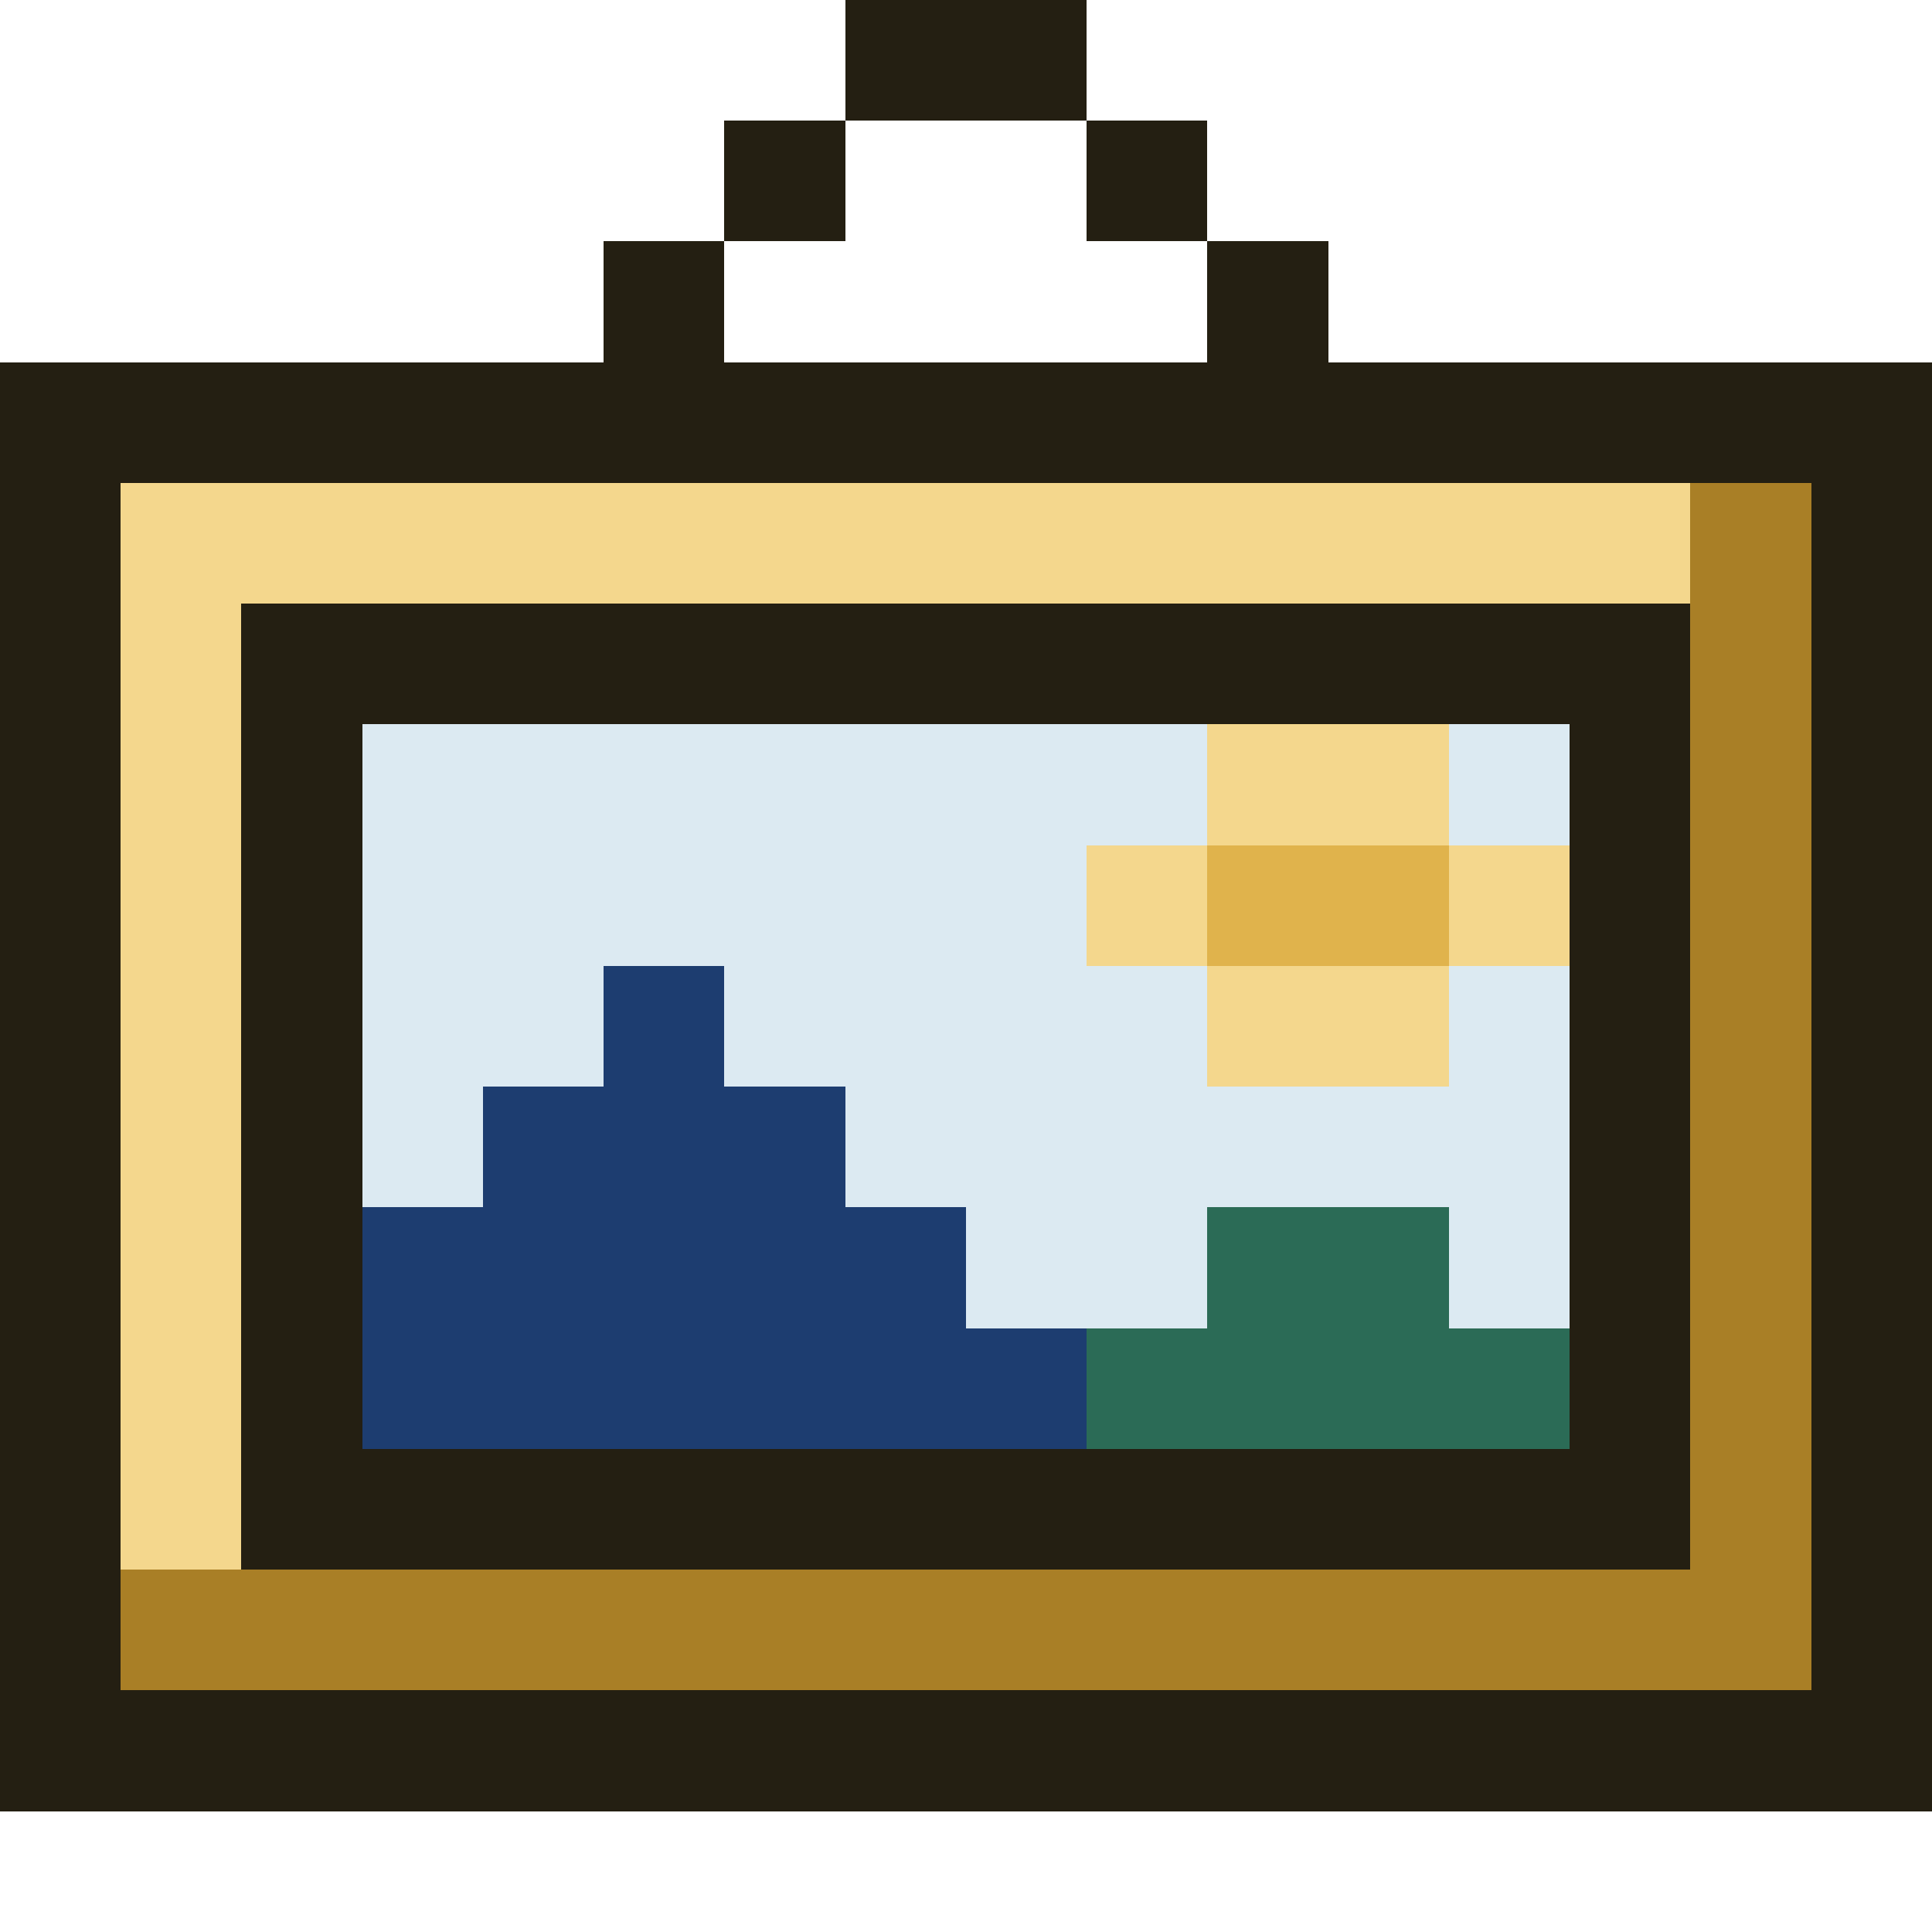
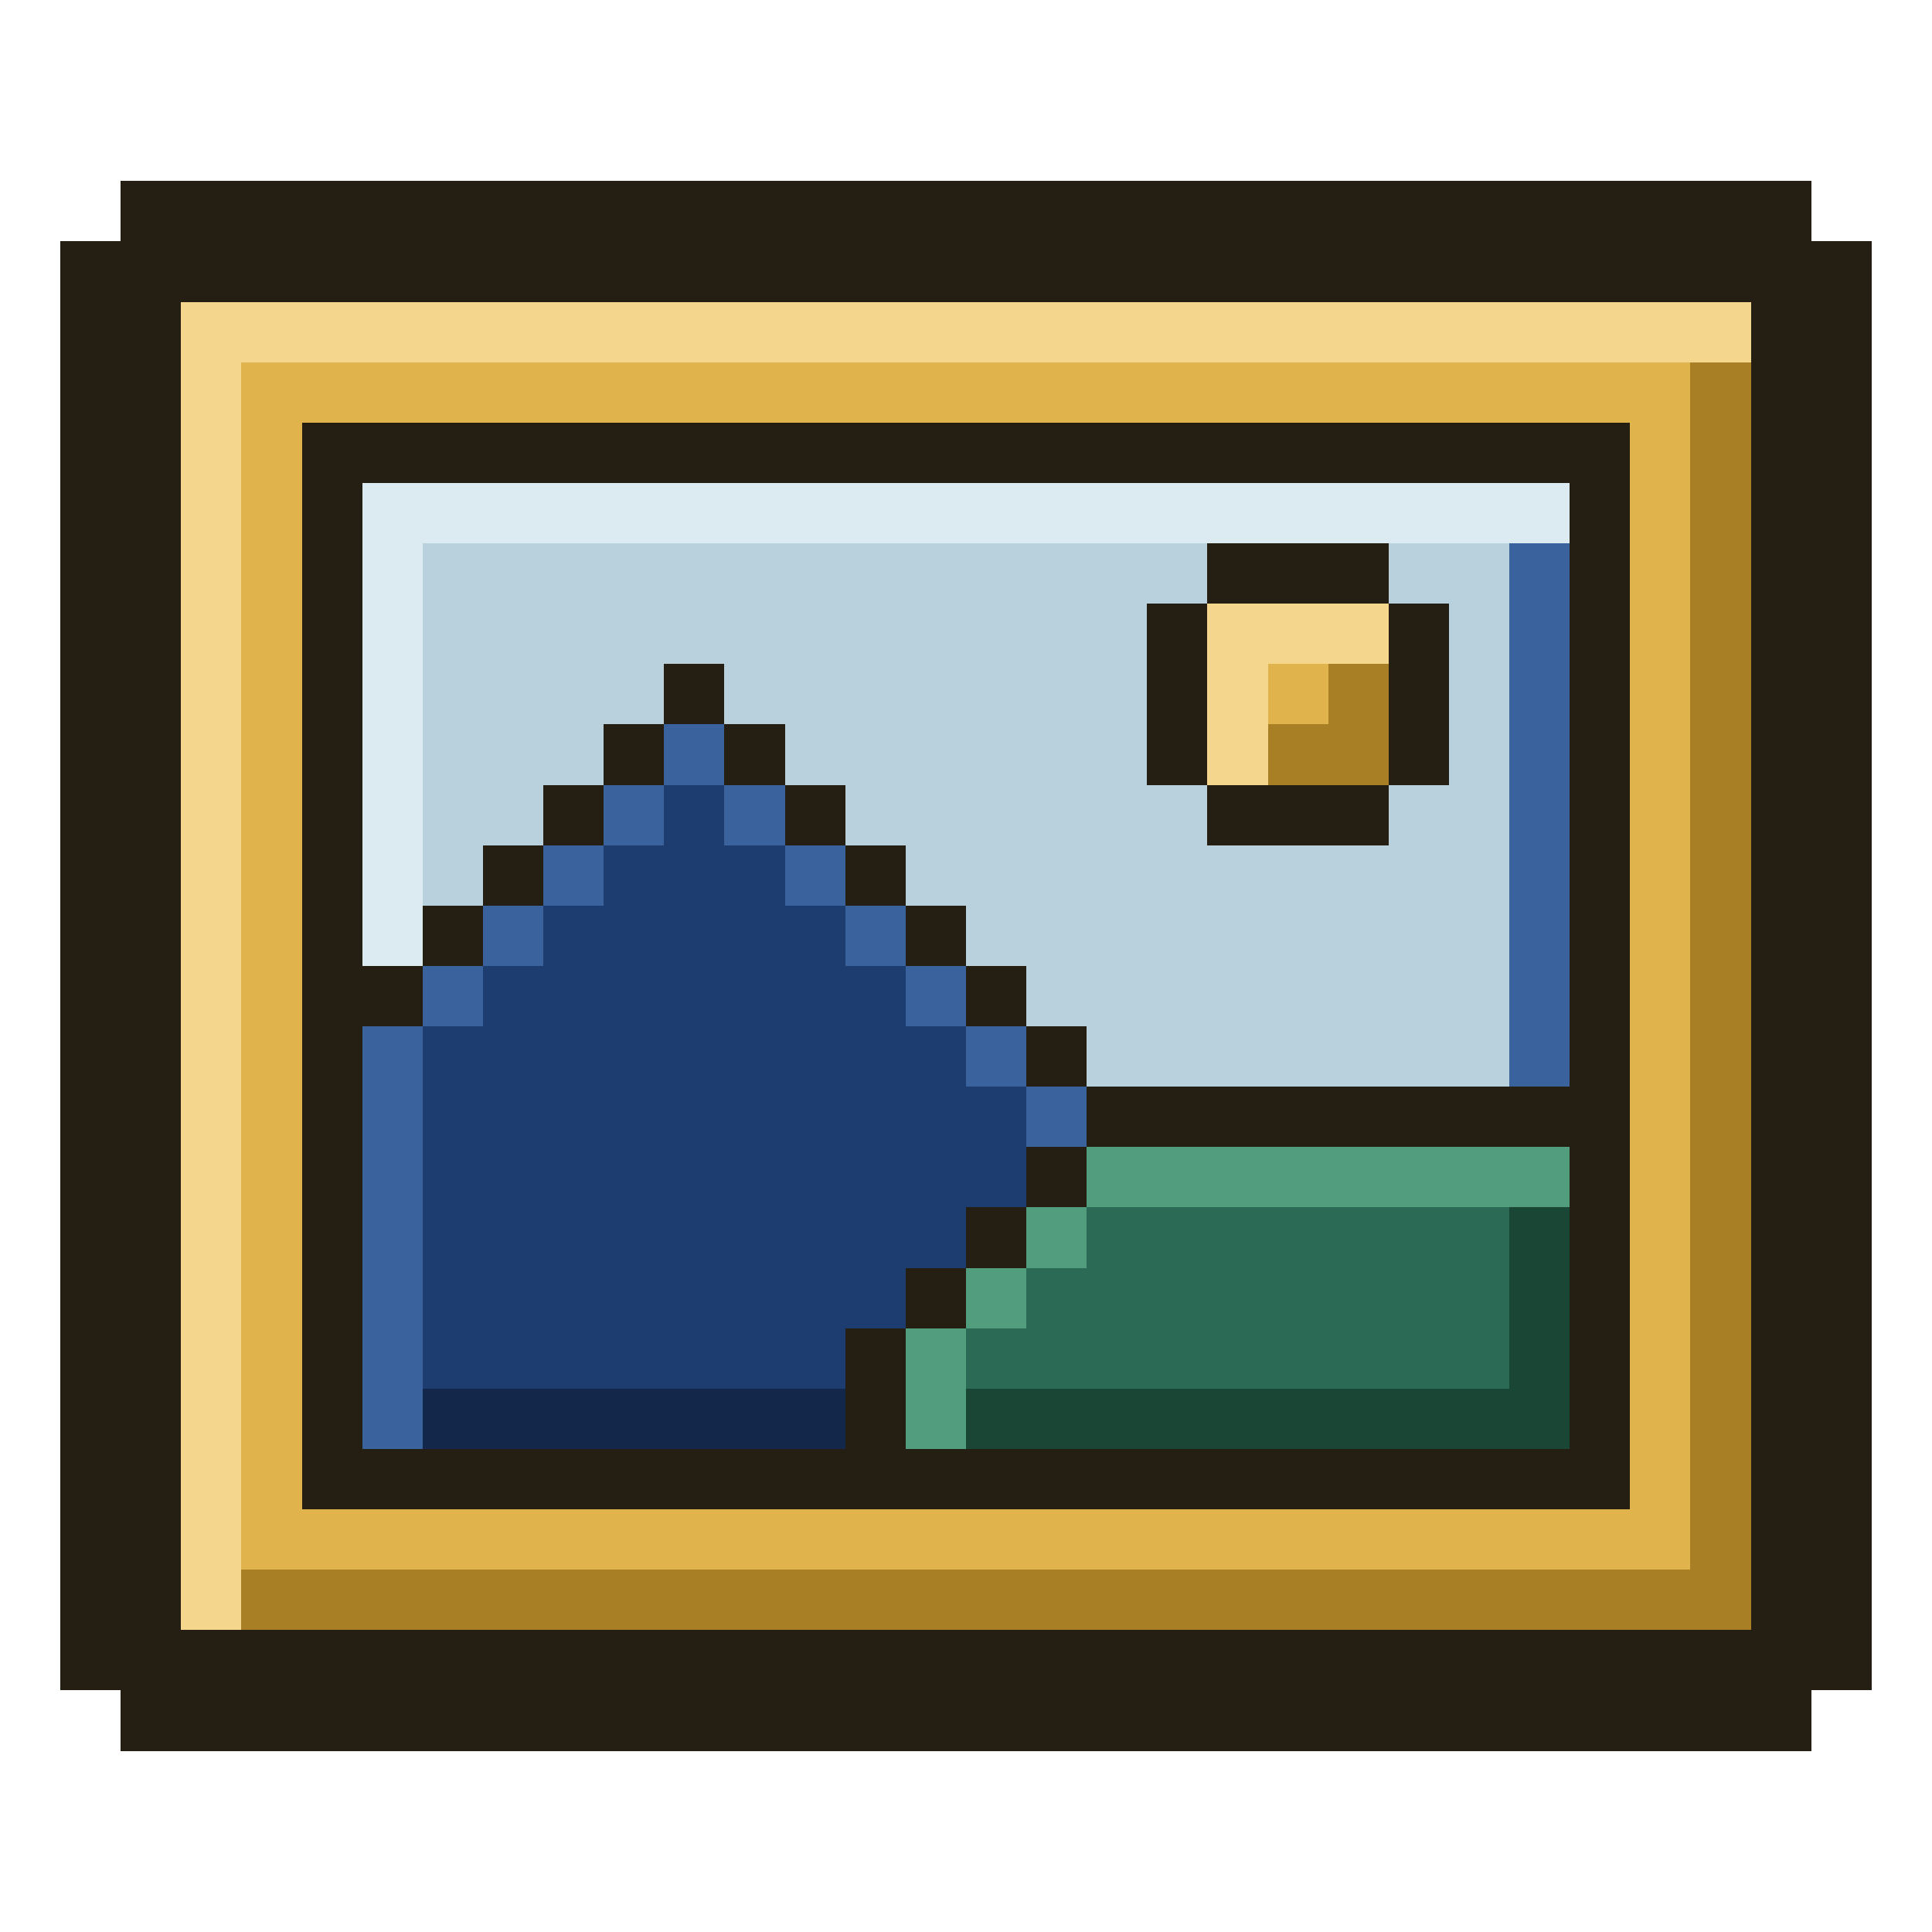
<svg xmlns="http://www.w3.org/2000/svg" viewBox="0 0 32 32" width="32" height="32" shape-rendering="crispEdges" role="img" aria-label="Wallpaper">
-   <path fill="#241f12" d="M14 0h4v1h-4zM14 1h4v1h-4zM12 2h2v1h-2zM18 2h2v1h-2zM12 3h2v1h-2zM18 3h2v1h-2zM10 4h2v1h-2zM20 4h2v1h-2zM10 5h2v1h-2zM20 5h2v1h-2zM0 6h32v1h-32zM0 7h32v1h-32zM0 8h2v1h-2zM30 8h2v1h-2zM0 9h2v1h-2zM30 9h2v1h-2zM0 10h2v1h-2zM4 10h24v1h-24zM30 10h2v1h-2zM0 11h2v1h-2zM4 11h24v1h-24zM30 11h2v1h-2zM0 12h2v1h-2zM4 12h2v1h-2zM26 12h2v1h-2zM30 12h2v1h-2zM0 13h2v1h-2zM4 13h2v1h-2zM26 13h2v1h-2zM30 13h2v1h-2zM0 14h2v1h-2zM4 14h2v1h-2zM26 14h2v1h-2zM30 14h2v1h-2zM0 15h2v1h-2zM4 15h2v1h-2zM26 15h2v1h-2zM30 15h2v1h-2zM0 16h2v1h-2zM4 16h2v1h-2zM26 16h2v1h-2zM30 16h2v1h-2zM0 17h2v1h-2zM4 17h2v1h-2zM26 17h2v1h-2zM30 17h2v1h-2zM0 18h2v1h-2zM4 18h2v1h-2zM26 18h2v1h-2zM30 18h2v1h-2zM0 19h2v1h-2zM4 19h2v1h-2zM26 19h2v1h-2zM30 19h2v1h-2zM0 20h2v1h-2zM4 20h2v1h-2zM26 20h2v1h-2zM30 20h2v1h-2zM0 21h2v1h-2zM4 21h2v1h-2zM26 21h2v1h-2zM30 21h2v1h-2zM0 22h2v1h-2zM4 22h2v1h-2zM26 22h2v1h-2zM30 22h2v1h-2zM0 23h2v1h-2zM4 23h2v1h-2zM26 23h2v1h-2zM30 23h2v1h-2zM0 24h2v1h-2zM4 24h24v1h-24zM30 24h2v1h-2zM0 25h2v1h-2zM4 25h24v1h-24zM30 25h2v1h-2zM0 26h2v1h-2zM30 26h2v1h-2zM0 27h2v1h-2zM30 27h2v1h-2zM0 28h32v1h-32zM0 29h32v1h-32z" />
-   <path fill="#f4d78d" d="M2 8h26v1h-26zM2 9h26v1h-26zM2 10h2v1h-2zM2 11h2v1h-2zM2 12h2v1h-2zM20 12h4v1h-4zM2 13h2v1h-2zM20 13h4v1h-4zM2 14h2v1h-2zM18 14h2v1h-2zM24 14h2v1h-2zM2 15h2v1h-2zM18 15h2v1h-2zM24 15h2v1h-2zM2 16h2v1h-2zM20 16h4v1h-4zM2 17h2v1h-2zM20 17h4v1h-4zM2 18h2v1h-2zM2 19h2v1h-2zM2 20h2v1h-2zM2 21h2v1h-2zM2 22h2v1h-2zM2 23h2v1h-2zM2 24h2v1h-2zM2 25h2v1h-2z" />
-   <path fill="#a97f26" d="M28 8h2v1h-2zM28 9h2v1h-2zM28 10h2v1h-2zM28 11h2v1h-2zM28 12h2v1h-2zM28 13h2v1h-2zM28 14h2v1h-2zM28 15h2v1h-2zM28 16h2v1h-2zM28 17h2v1h-2zM28 18h2v1h-2zM28 19h2v1h-2zM28 20h2v1h-2zM28 21h2v1h-2zM28 22h2v1h-2zM28 23h2v1h-2zM28 24h2v1h-2zM28 25h2v1h-2zM2 26h28v1h-28zM2 27h28v1h-28z" />
-   <path fill="#dceaf2" d="M6 12h14v1h-14zM24 12h2v1h-2zM6 13h14v1h-14zM24 13h2v1h-2zM6 14h12v1h-12zM6 15h12v1h-12zM6 16h4v1h-4zM12 16h8v1h-8zM24 16h2v1h-2zM6 17h4v1h-4zM12 17h8v1h-8zM24 17h2v1h-2zM6 18h2v1h-2zM14 18h12v1h-12zM6 19h2v1h-2zM14 19h12v1h-12zM16 20h4v1h-4zM24 20h2v1h-2zM16 21h4v1h-4zM24 21h2v1h-2z" />
-   <path fill="#e0b34c" d="M20 14h4v1h-4zM20 15h4v1h-4z" />
-   <path fill="#1d3d70" d="M10 16h2v1h-2zM10 17h2v1h-2zM8 18h6v1h-6zM8 19h6v1h-6zM6 20h10v1h-10zM6 21h10v1h-10zM6 22h12v1h-12zM6 23h12v1h-12z" />
-   <path fill="#2b6b56" d="M20 20h4v1h-4zM20 21h4v1h-4zM18 22h8v1h-8zM18 23h8v1h-8z" />
+   <path fill="#241f12" d="M2 3h28v1h-28zM1 4h30v1h-30zM1 5h2v1h-2zM29 5h2v1h-2zM1 6h2v1h-2zM29 6h2v1h-2zM1 7h2v1h-2zM5 7h22v1h-22zM29 7h2v1h-2zM1 8h2v1h-2zM5 8h1v1h-1zM26 8h1v1h-1zM29 8h2v1h-2zM1 9h2v1h-2zM5 9h1v1h-1zM20 9h3v1h-3zM26 9h1v1h-1zM29 9h2v1h-2zM1 10h2v1h-2zM5 10h1v1h-1zM19 10h1v1h-1zM23 10h1v1h-1zM26 10h1v1h-1zM29 10h2v1h-2zM1 11h2v1h-2zM5 11h1v1h-1zM11 11h1v1h-1zM19 11h1v1h-1zM23 11h1v1h-1zM26 11h1v1h-1zM29 11h2v1h-2zM1 12h2v1h-2zM5 12h1v1h-1zM10 12h1v1h-1zM12 12h1v1h-1zM19 12h1v1h-1zM23 12h1v1h-1zM26 12h1v1h-1zM29 12h2v1h-2zM1 13h2v1h-2zM5 13h1v1h-1zM9 13h1v1h-1zM13 13h1v1h-1zM20 13h3v1h-3zM26 13h1v1h-1zM29 13h2v1h-2zM1 14h2v1h-2zM5 14h1v1h-1zM8 14h1v1h-1zM14 14h1v1h-1zM26 14h1v1h-1zM29 14h2v1h-2zM1 15h2v1h-2zM5 15h1v1h-1zM7 15h1v1h-1zM15 15h1v1h-1zM26 15h1v1h-1zM29 15h2v1h-2zM1 16h2v1h-2zM5 16h2v1h-2zM16 16h1v1h-1zM26 16h1v1h-1zM29 16h2v1h-2zM1 17h2v1h-2zM5 17h1v1h-1zM17 17h1v1h-1zM26 17h1v1h-1zM29 17h2v1h-2zM1 18h2v1h-2zM5 18h1v1h-1zM18 18h9v1h-9zM29 18h2v1h-2zM1 19h2v1h-2zM5 19h1v1h-1zM17 19h1v1h-1zM26 19h1v1h-1zM29 19h2v1h-2zM1 20h2v1h-2zM5 20h1v1h-1zM16 20h1v1h-1zM26 20h1v1h-1zM29 20h2v1h-2zM1 21h2v1h-2zM5 21h1v1h-1zM15 21h1v1h-1zM26 21h1v1h-1zM29 21h2v1h-2zM1 22h2v1h-2zM5 22h1v1h-1zM14 22h1v1h-1zM26 22h1v1h-1zM29 22h2v1h-2zM1 23h2v1h-2zM5 23h1v1h-1zM14 23h1v1h-1zM26 23h1v1h-1zM29 23h2v1h-2zM1 24h2v1h-2zM5 24h22v1h-22zM29 24h2v1h-2zM1 25h2v1h-2zM29 25h2v1h-2zM1 26h2v1h-2zM29 26h2v1h-2zM1 27h30v1h-30zM2 28h28v1h-28z" />
+   <path fill="#f4d78d" d="M3 5h26v1h-26zM3 6h1v1h-1zM3 7h1v1h-1zM3 8h1v1h-1zM3 9h1v1h-1zM3 10h1v1h-1zM20 10h3v1h-3zM3 11h1v1h-1zM20 11h1v1h-1zM3 12h1v1h-1zM20 12h1v1h-1zM3 13h1v1h-1zM3 14h1v1h-1zM3 15h1v1h-1zM3 16h1v1h-1zM3 17h1v1h-1zM3 18h1v1h-1zM3 19h1v1h-1zM3 20h1v1h-1zM3 21h1v1h-1zM3 22h1v1h-1zM3 23h1v1h-1zM3 24h1v1h-1zM3 25h1v1h-1zM3 26h1v1h-1z" />
+   <path fill="#e0b34c" d="M4 6h24v1h-24zM4 7h1v1h-1zM27 7h1v1h-1zM4 8h1v1h-1zM27 8h1v1h-1zM4 9h1v1h-1zM27 9h1v1h-1zM4 10h1v1h-1zM27 10h1v1h-1zM4 11h1v1h-1zM21 11h1v1h-1zM27 11h1v1h-1zM4 12h1v1h-1zM27 12h1v1h-1zM4 13h1v1h-1zM27 13h1v1h-1zM4 14h1v1h-1zM27 14h1v1h-1zM4 15h1v1h-1zM27 15h1v1h-1zM4 16h1v1h-1zM27 16h1v1h-1zM4 17h1v1h-1zM27 17h1v1h-1zM4 18h1v1h-1zM27 18h1v1h-1zM4 19h1v1h-1zM27 19h1v1h-1zM4 20h1v1h-1zM27 20h1v1h-1zM4 21h1v1h-1zM27 21h1v1h-1zM4 22h1v1h-1zM27 22h1v1h-1zM4 23h1v1h-1zM27 23h1v1h-1zM4 24h1v1h-1zM27 24h1v1h-1zM4 25h24v1h-24z" />
+   <path fill="#a97f26" d="M28 6h1v1h-1zM28 7h1v1h-1zM28 8h1v1h-1zM28 9h1v1h-1zM28 10h1v1h-1zM22 11h1v1h-1zM28 11h1v1h-1zM21 12h2v1h-2zM28 12h1v1h-1zM28 13h1v1h-1zM28 14h1v1h-1zM28 15h1v1h-1zM28 16h1v1h-1zM28 17h1v1h-1zM28 18h1v1h-1zM28 19h1v1h-1zM28 20h1v1h-1zM28 21h1v1h-1zM28 22h1v1h-1zM28 23h1v1h-1zM28 24h1v1h-1zM28 25h1v1h-1zM4 26h25v1h-25z" />
+   <path fill="#dceaf2" d="M6 8h20v1h-20zM6 9h1v1h-1zM6 10h1v1h-1zM6 11h1v1h-1zM6 12h1v1h-1zM6 13h1v1h-1zM6 14h1v1h-1zM6 15h1v1h-1z" />
+   <path fill="#b9d0dd" d="M7 9h13v1h-13zM23 9h2v1h-2zM7 10h12v1h-12zM24 10h1v1h-1zM7 11h4v1h-4zM12 11h7v1h-7zM24 11h1v1h-1zM7 12h3v1h-3zM13 12h6v1h-6zM24 12h1v1h-1zM7 13h2v1h-2zM14 13h6v1h-6zM23 13h2v1h-2zM7 14h1v1h-1zM15 14h10v1h-10zM16 15h9v1h-9zM17 16h8v1h-8zM18 17h7v1h-7z" />
+   <path fill="#3a629c" d="M25 9h1v1h-1zM25 10h1v1h-1zM25 11h1v1h-1zM11 12h1v1h-1zM25 12h1v1h-1zM10 13h1v1h-1zM12 13h1v1h-1zM25 13h1v1h-1zM9 14h1v1h-1zM13 14h1v1h-1zM25 14h1v1h-1zM8 15h1v1h-1zM14 15h1v1h-1zM25 15h1v1h-1zM7 16h1v1h-1zM15 16h1v1h-1zM25 16h1v1h-1zM6 17h1v1h-1zM16 17h1v1h-1zM25 17h1v1h-1zM6 18h1v1h-1zM17 18h1v1h-1zM6 19h1v1h-1zM6 20h1v1h-1zM6 21h1v1h-1zM6 22h1v1h-1zM6 23h1v1h-1z" />
+   <path fill="#1d3d70" d="M11 13h1v1h-1zM10 14h3v1h-3zM9 15h5v1h-5zM8 16h7v1h-7zM7 17h9v1h-9zM7 18h10v1h-10zM7 19h10v1h-10zM7 20h9v1h-9zM7 21h8v1h-8zM7 22h7v1h-7z" />
+   <path fill="#519d7e" d="M18 19h8v1h-8zM17 20h1v1h-1zM16 21h1v1h-1zM15 22h1v1h-1zM15 23h1v1h-1z" />
+   <path fill="#2b6b56" d="M18 20h7v1h-7zM17 21h8v1h-8zM16 22h9v1h-9z" />
+   <path fill="#1a4636" d="M25 20h1v1h-1zM25 21h1v1h-1zM25 22h1v1h-1zM16 23h10v1h-10z" />
+   <path fill="#12274a" d="M7 23h7v1h-7z" />
</svg>
